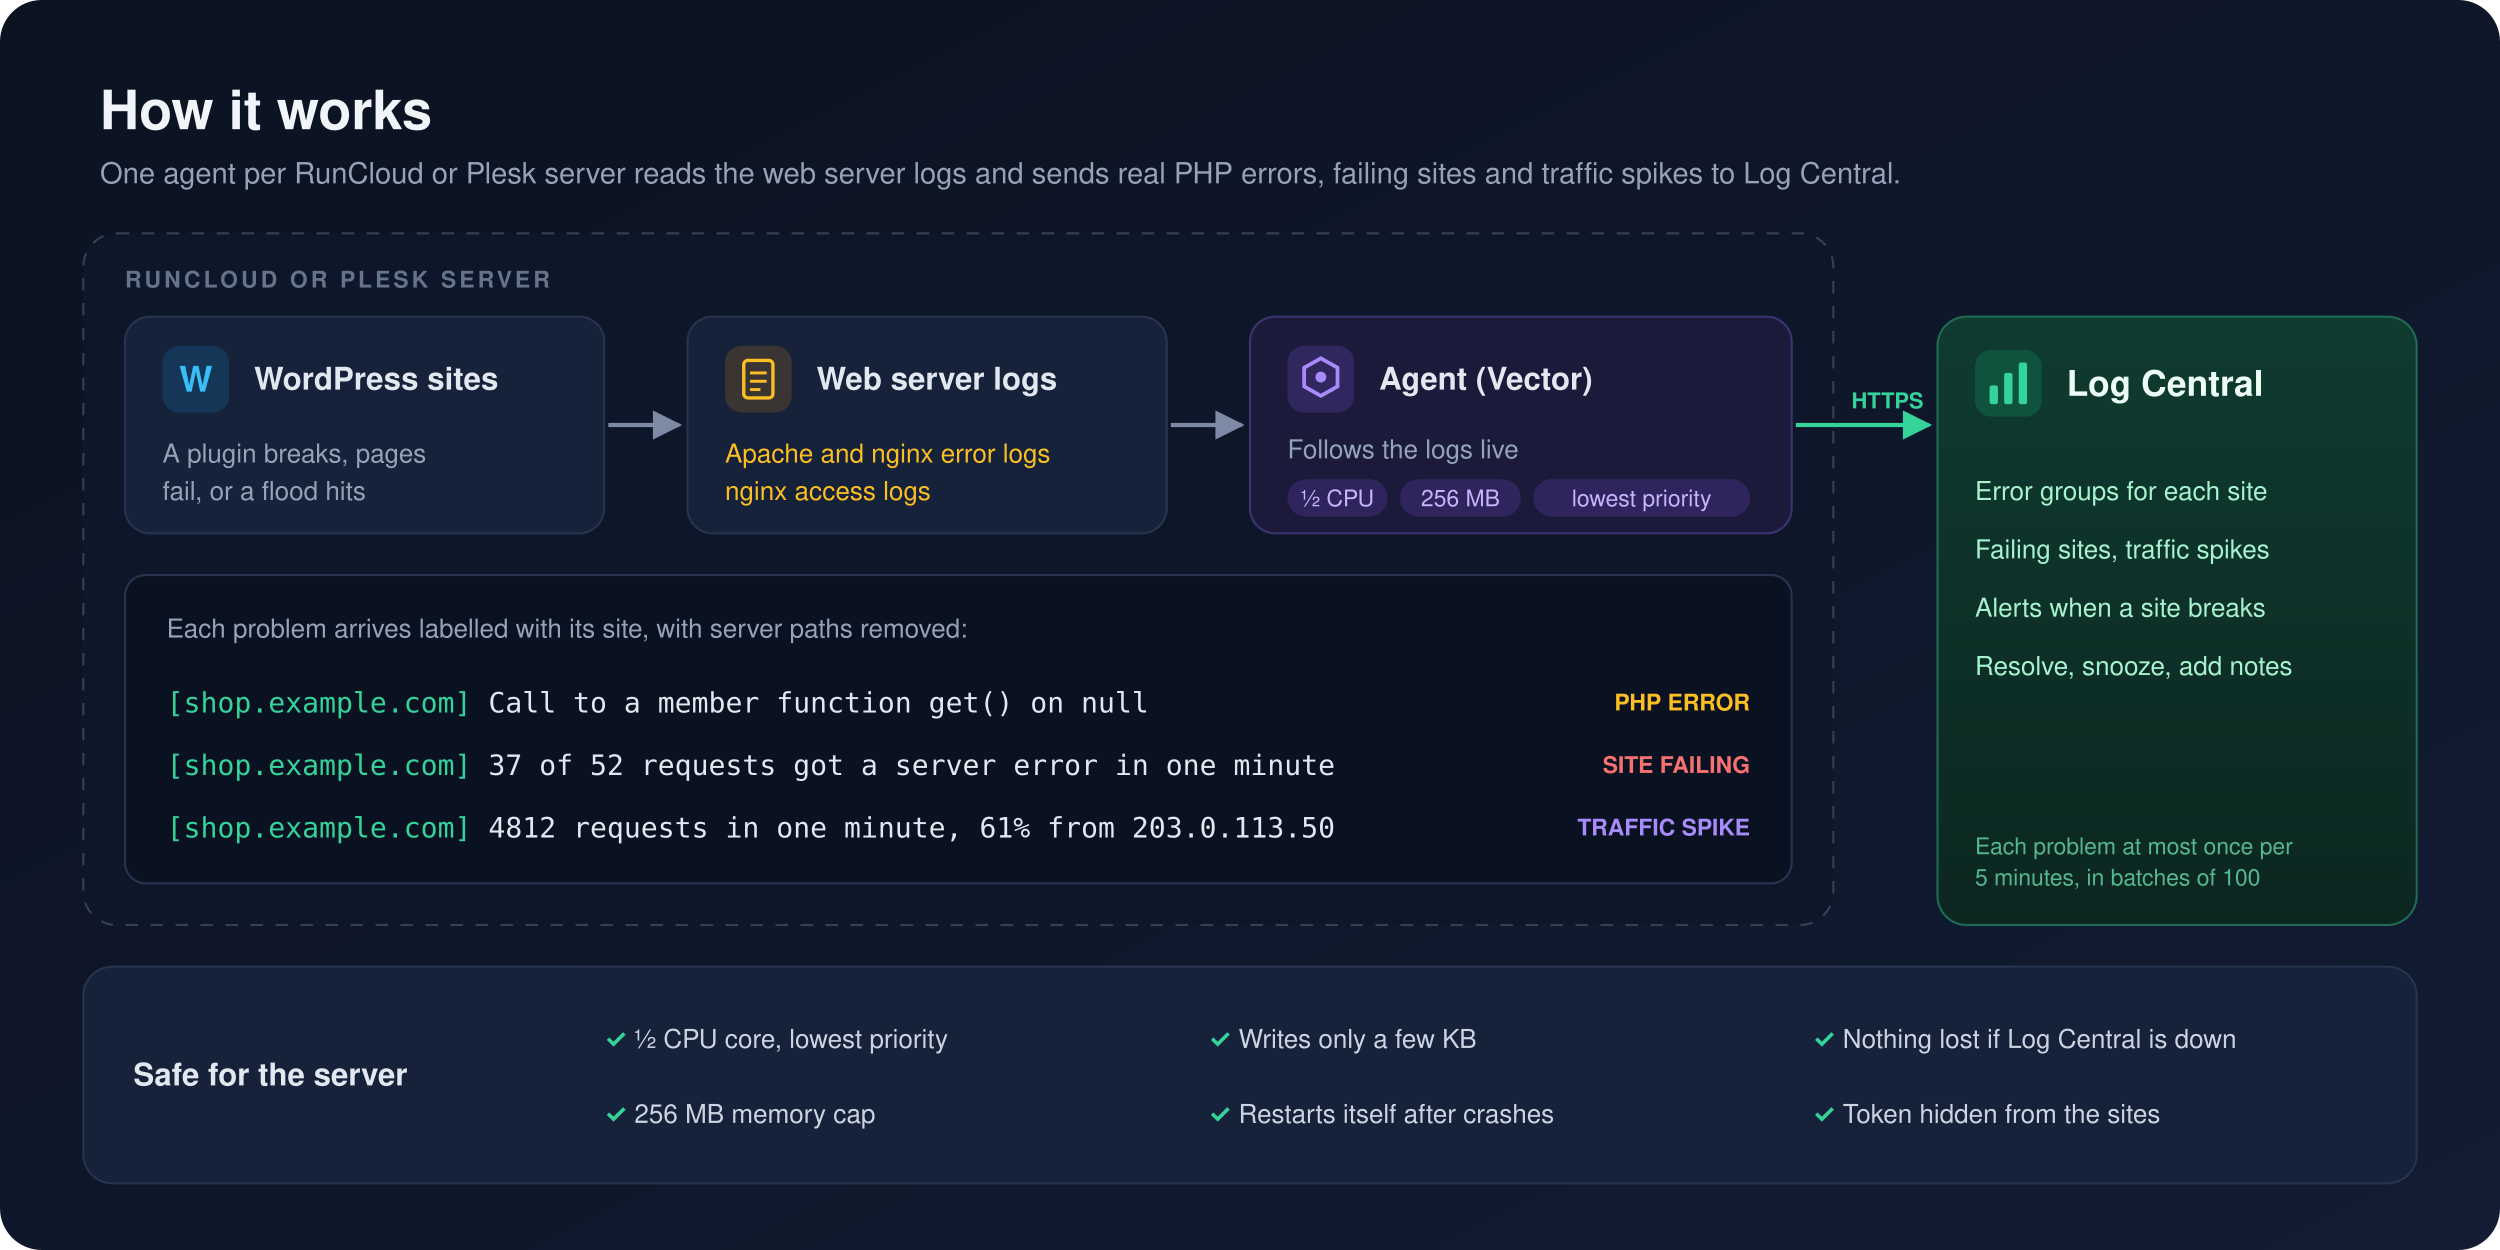
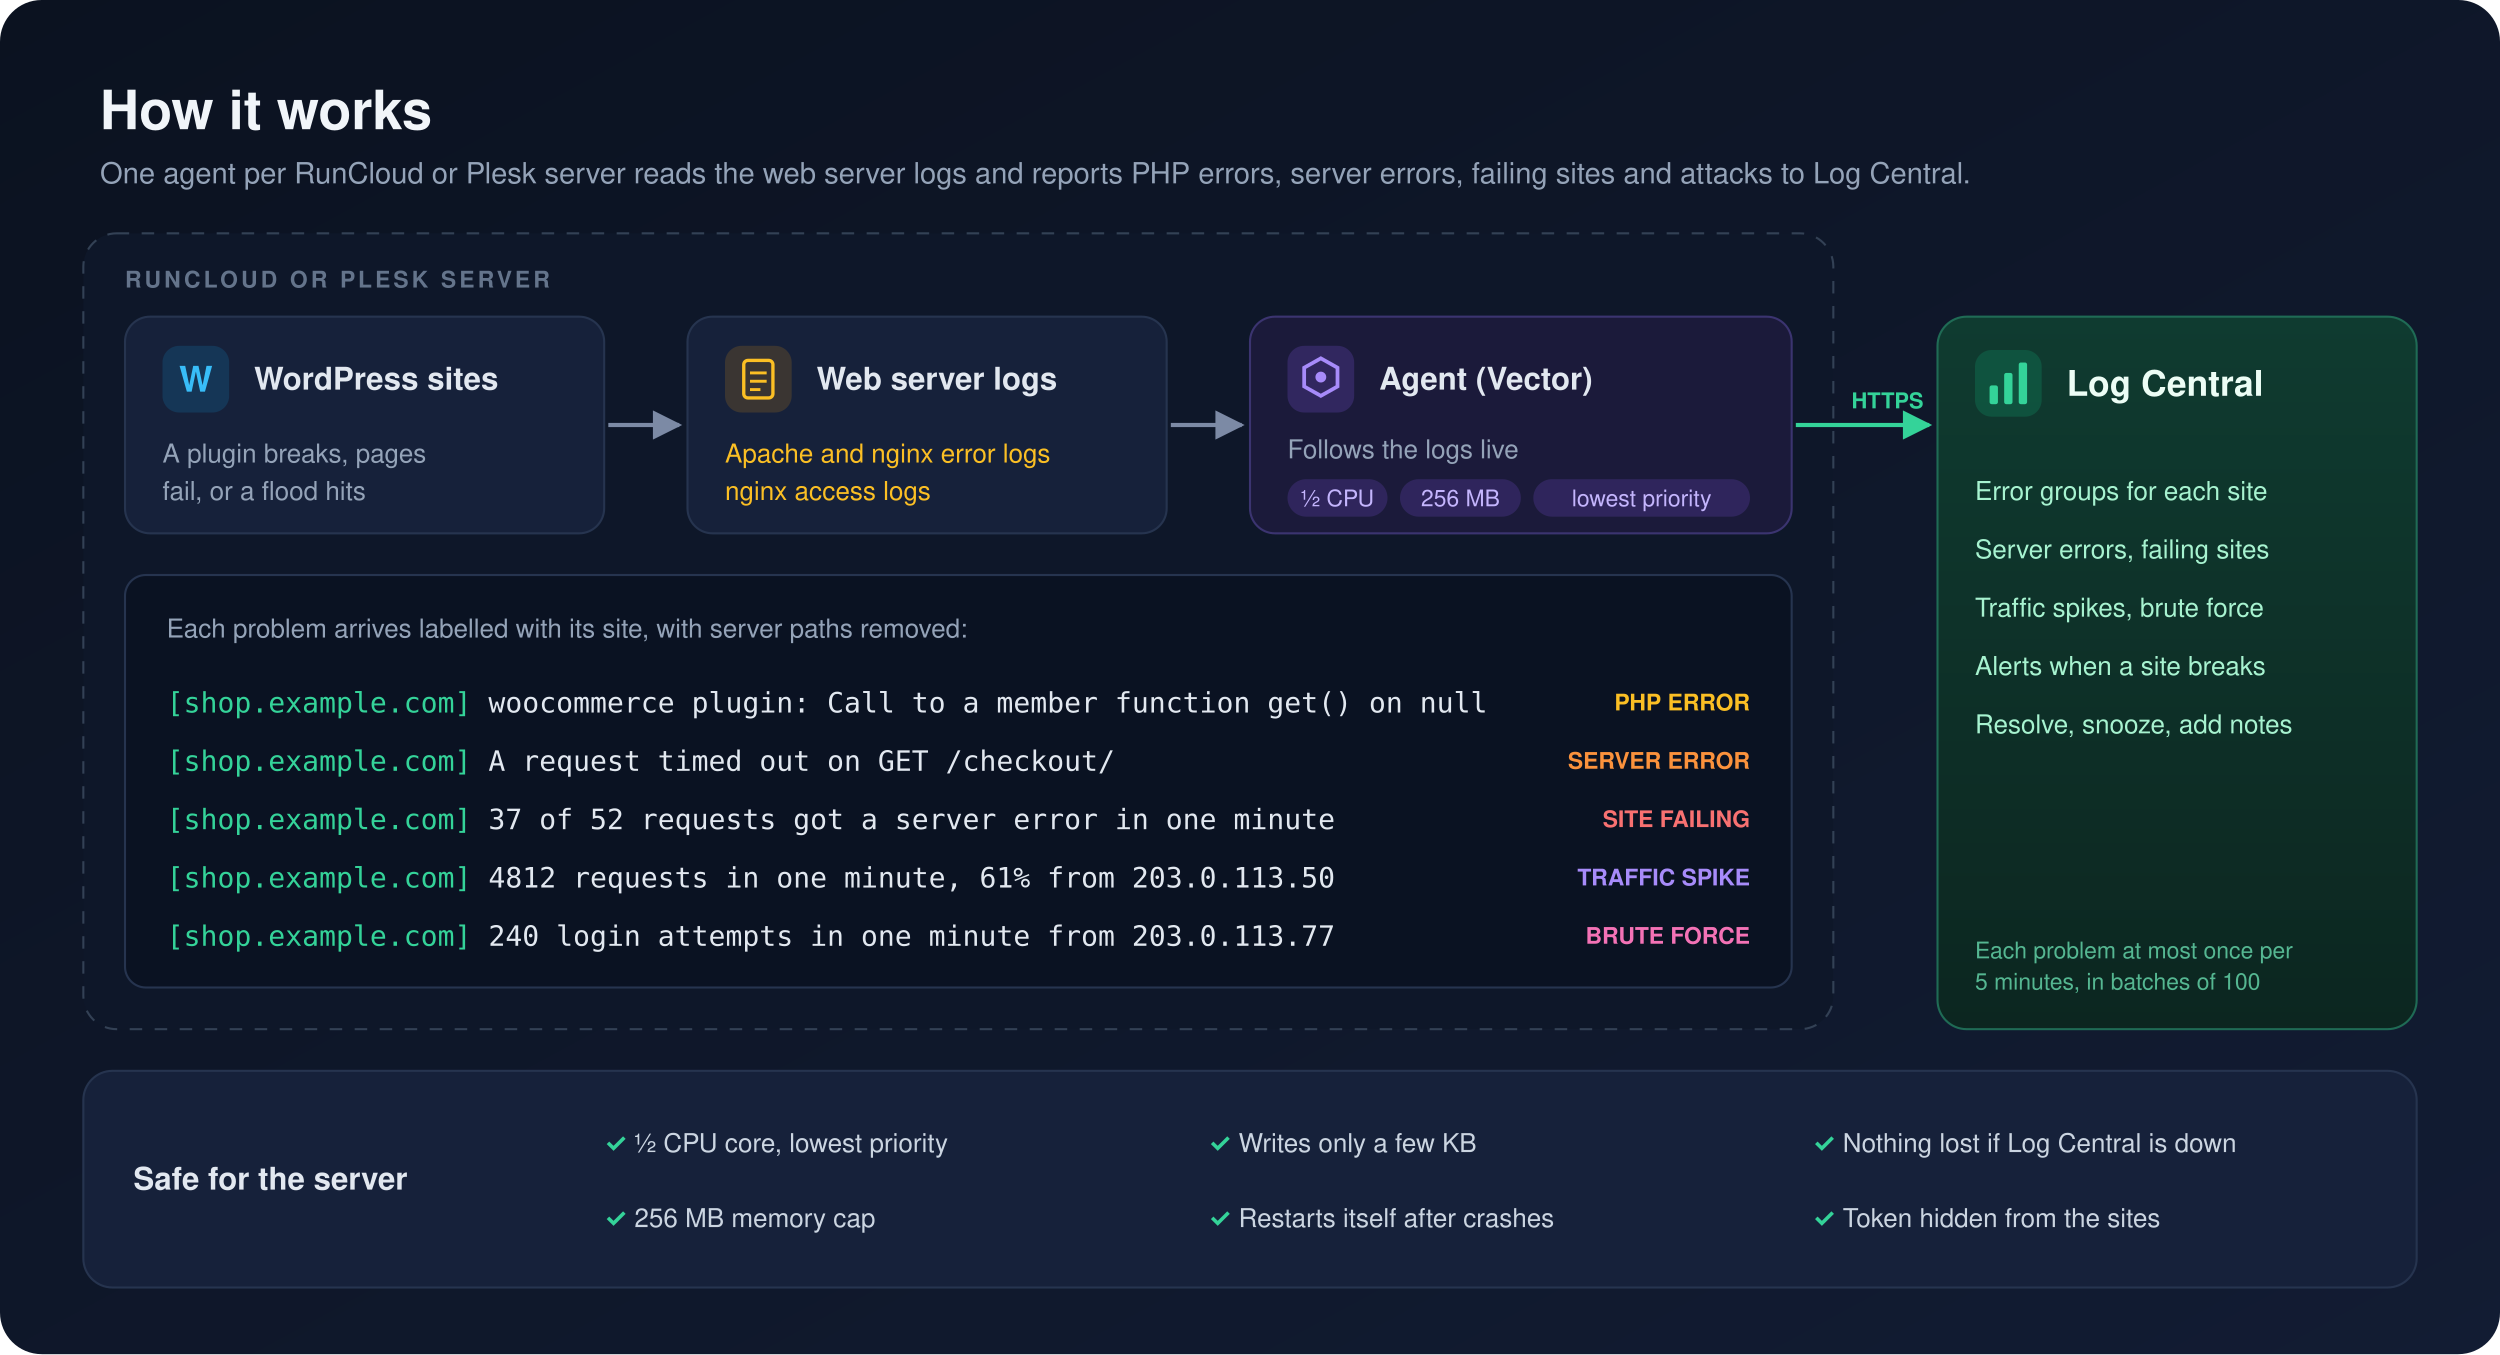
- <svg xmlns="http://www.w3.org/2000/svg" width="1200" height="600" viewBox="0 0 1200 600" font-family="-apple-system, BlinkMacSystemFont, 'Segoe UI', Helvetica, Arial, sans-serif">
+ <svg xmlns="http://www.w3.org/2000/svg" width="1200" height="650" viewBox="0 0 1200 650" font-family="-apple-system, BlinkMacSystemFont, 'Segoe UI', Helvetica, Arial, sans-serif">
  <defs>
    <linearGradient id="bg" x1="0" y1="0" x2="1" y2="1">
      <stop offset="0" stop-color="#0b1220" />
      <stop offset="1" stop-color="#121c33" />
    </linearGradient>
    <linearGradient id="central" x1="0" y1="0" x2="0" y2="1">
      <stop offset="0" stop-color="#0f3b30" />
      <stop offset="1" stop-color="#0c2620" />
    </linearGradient>
    <marker id="arrow" viewBox="0 0 10 10" refX="9" refY="5" markerWidth="7" markerHeight="7" orient="auto-start-reverse">
      <path d="M0 0 L10 5 L0 10 z" fill="#7c8aa5" />
    </marker>
    <marker id="arrow-green" viewBox="0 0 10 10" refX="9" refY="5" markerWidth="7" markerHeight="7" orient="auto-start-reverse">
      <path d="M0 0 L10 5 L0 10 z" fill="#34d399" />
    </marker>
  </defs>
-   <rect width="1200" height="600" rx="20" fill="url(#bg)" />
+   <rect width="1200" height="650" rx="20" fill="url(#bg)" />
  <text x="48" y="62" font-size="26" font-weight="700" fill="#f1f5f9">How it works</text>
-   <text x="48" y="88" font-size="14" fill="#94a3b8">One agent per RunCloud or Plesk server reads the web server logs and sends real PHP errors, failing sites and traffic spikes to Log Central.</text>
-   <rect x="40" y="112" width="840" height="332" rx="16" fill="#0e1729" stroke="#334155" stroke-dasharray="6 6" />
+   <text x="48" y="88" font-size="14" fill="#94a3b8">One agent per RunCloud or Plesk server reads the web server logs and reports PHP errors, server errors, failing sites and attacks to Log Central.</text>
+   <rect x="40" y="112" width="840" height="382" rx="16" fill="#0e1729" stroke="#334155" stroke-dasharray="6 6" />
  <text x="60" y="138" font-size="11" font-weight="700" letter-spacing="1.5" fill="#64748b">RUNCLOUD OR PLESK SERVER</text>
  <g>
    <rect x="60" y="152" width="230" height="104" rx="12" fill="#16213a" stroke="#26344f" />
    <rect x="78" y="166" width="32" height="32" rx="8" fill="#0ea5e9" fill-opacity="0.16" />
    <text x="94" y="188" font-size="17" font-weight="800" fill="#38bdf8" text-anchor="middle">W</text>
    <text x="122" y="187" font-size="15" font-weight="700" fill="#e2e8f0">WordPress sites</text>
    <text x="78" y="222" font-size="12.5" fill="#94a3b8">A plugin breaks, pages</text>
    <text x="78" y="240" font-size="12.5" fill="#94a3b8">fail, or a flood hits</text>
  </g>
  <line x1="292" y1="204" x2="326" y2="204" stroke="#7c8aa5" stroke-width="2" marker-end="url(#arrow)" />
  <g>
    <rect x="330" y="152" width="230" height="104" rx="12" fill="#16213a" stroke="#26344f" />
    <rect x="348" y="166" width="32" height="32" rx="8" fill="#f59e0b" fill-opacity="0.16" />
    <rect x="357" y="173" width="14" height="18" rx="2" fill="none" stroke="#fbbf24" stroke-width="1.6" />
    <line x1="360" y1="179" x2="368" y2="179" stroke="#fbbf24" stroke-width="1.4" />
    <line x1="360" y1="183" x2="368" y2="183" stroke="#fbbf24" stroke-width="1.4" />
    <line x1="360" y1="187" x2="365" y2="187" stroke="#fbbf24" stroke-width="1.4" />
    <text x="392" y="187" font-size="15" font-weight="700" fill="#e2e8f0">Web server logs</text>
    <text x="348" y="222" font-size="12.5" fill="#fbbf24">Apache and nginx error logs</text>
    <text x="348" y="240" font-size="12.5" fill="#fbbf24">nginx access logs</text>
  </g>
  <line x1="562" y1="204" x2="596" y2="204" stroke="#7c8aa5" stroke-width="2" marker-end="url(#arrow)" />
  <g>
    <rect x="600" y="152" width="260" height="104" rx="12" fill="#1b1a3a" stroke="#3b3470" />
    <rect x="618" y="166" width="32" height="32" rx="8" fill="#8b5cf6" fill-opacity="0.2" />
    <path d="M634 172 L642 176.5 L642 185.5 L634 190 L626 185.5 L626 176.5 Z" fill="none" stroke="#a78bfa" stroke-width="1.8" />
    <circle cx="634" cy="181" r="2.6" fill="#a78bfa" />
    <text x="662" y="187" font-size="15" font-weight="700" fill="#e2e8f0">Agent (Vector)</text>
    <text x="618" y="220" font-size="12.5" fill="#94a3b8">Follows the logs live</text>
    <rect x="618" y="230" width="48" height="18" rx="9" fill="#8b5cf6" fill-opacity="0.18" />
    <text x="642" y="243" font-size="11" fill="#c4b5fd" text-anchor="middle">½ CPU</text>
    <rect x="672" y="230" width="58" height="18" rx="9" fill="#8b5cf6" fill-opacity="0.18" />
    <text x="701" y="243" font-size="11" fill="#c4b5fd" text-anchor="middle">256 MB</text>
    <rect x="736" y="230" width="104" height="18" rx="9" fill="#8b5cf6" fill-opacity="0.18" />
    <text x="788" y="243" font-size="11" fill="#c4b5fd" text-anchor="middle">lowest priority</text>
  </g>
  <line x1="862" y1="204" x2="926" y2="204" stroke="#34d399" stroke-width="2" marker-end="url(#arrow-green)" />
  <text x="906" y="196" font-size="10.5" font-weight="700" fill="#34d399" text-anchor="middle">HTTPS</text>
-   <rect x="60" y="276" width="800" height="148" rx="10" fill="#0a1222" stroke="#26344f" />
+   <rect x="60" y="276" width="800" height="198" rx="10" fill="#0a1222" stroke="#26344f" />
  <text x="80" y="306" font-size="12.5" fill="#94a3b8">Each problem arrives labelled with its site, with server paths removed:</text>
  <g font-size="13.5" fill="#e2e8f0" font-family="ui-monospace, SFMono-Regular, Menlo, Consolas, monospace">
    <text x="80" y="342">
-       <tspan fill="#34d399">[shop.example.com]</tspan> Call to a member function get() on null</text>
-     <text x="80" y="372">
+       <tspan fill="#34d399">[shop.example.com]</tspan> woocommerce plugin: Call to a member function get() on null</text>
+     <text x="80" y="370">
+       <tspan fill="#34d399">[shop.example.com]</tspan> A request timed out on GET /checkout/</text>
+     <text x="80" y="398">
      <tspan fill="#34d399">[shop.example.com]</tspan> 37 of 52 requests got a server error in one minute</text>
-     <text x="80" y="402">
+     <text x="80" y="426">
      <tspan fill="#34d399">[shop.example.com]</tspan> 4812 requests in one minute, 61% from 203.0.113.50</text>
+     <text x="80" y="454">
+       <tspan fill="#34d399">[shop.example.com]</tspan> 240 login attempts in one minute from 203.0.113.77</text>
  </g>
  <g font-size="11" font-weight="700" text-anchor="end">
    <text x="840" y="341" fill="#fbbf24">PHP ERROR</text>
-     <text x="840" y="371" fill="#f87171">SITE FAILING</text>
-     <text x="840" y="401" fill="#a78bfa">TRAFFIC SPIKE</text>
+     <text x="840" y="369" fill="#fb923c">SERVER ERROR</text>
+     <text x="840" y="397" fill="#f87171">SITE FAILING</text>
+     <text x="840" y="425" fill="#a78bfa">TRAFFIC SPIKE</text>
+     <text x="840" y="453" fill="#f472b6">BRUTE FORCE</text>
  </g>
  <g>
-     <rect x="930" y="152" width="230" height="292" rx="14" fill="url(#central)" stroke="#1f6b55" />
+     <rect x="930" y="152" width="230" height="342" rx="14" fill="url(#central)" stroke="#1f6b55" />
    <rect x="948" y="168" width="32" height="32" rx="8" fill="#10b981" fill-opacity="0.2" />
    <rect x="955" y="185" width="4" height="9" rx="1" fill="#34d399" />
    <rect x="962" y="179" width="4" height="15" rx="1" fill="#34d399" />
    <rect x="969" y="174" width="4" height="20" rx="1" fill="#34d399" />
    <text x="992" y="190" font-size="17" font-weight="700" fill="#ecfdf5">Log Central</text>
    <text x="948" y="240" font-size="12.5" fill="#a7f3d0">Error groups for each site</text>
-     <text x="948" y="268" font-size="12.5" fill="#a7f3d0">Failing sites, traffic spikes</text>
-     <text x="948" y="296" font-size="12.5" fill="#a7f3d0">Alerts when a site breaks</text>
-     <text x="948" y="324" font-size="12.5" fill="#a7f3d0">Resolve, snooze, add notes</text>
-     <text x="948" y="410" font-size="11" fill="#6ee7b7" fill-opacity="0.75">Each problem at most once per</text>
-     <text x="948" y="425" font-size="11" fill="#6ee7b7" fill-opacity="0.75">5 minutes, in batches of 100</text>
+     <text x="948" y="268" font-size="12.5" fill="#a7f3d0">Server errors, failing sites</text>
+     <text x="948" y="296" font-size="12.5" fill="#a7f3d0">Traffic spikes, brute force</text>
+     <text x="948" y="324" font-size="12.5" fill="#a7f3d0">Alerts when a site breaks</text>
+     <text x="948" y="352" font-size="12.5" fill="#a7f3d0">Resolve, snooze, add notes</text>
+     <text x="948" y="460" font-size="11" fill="#6ee7b7" fill-opacity="0.75">Each problem at most once per</text>
+     <text x="948" y="475" font-size="11" fill="#6ee7b7" fill-opacity="0.75">5 minutes, in batches of 100</text>
  </g>
  <g>
-     <rect x="40" y="464" width="1120" height="104" rx="14" fill="#16213a" stroke="#26344f" />
-     <text x="64" y="521" font-size="15" font-weight="700" fill="#e2e8f0">Safe for the server</text>
+     <rect x="40" y="514" width="1120" height="104" rx="14" fill="#16213a" stroke="#26344f" />
+     <text x="64" y="571" font-size="15" font-weight="700" fill="#e2e8f0">Safe for the server</text>
    <g font-size="12.5" fill="#cbd5e1">
-       <text x="290" y="503">
+       <text x="290" y="553">
        <tspan fill="#34d399" font-weight="700">✓</tspan>  ½ CPU core, lowest priority</text>
-       <text x="290" y="539">
+       <text x="290" y="589">
        <tspan fill="#34d399" font-weight="700">✓</tspan>  256 MB memory cap</text>
-       <text x="580" y="503">
+       <text x="580" y="553">
        <tspan fill="#34d399" font-weight="700">✓</tspan>  Writes only a few KB</text>
-       <text x="580" y="539">
+       <text x="580" y="589">
        <tspan fill="#34d399" font-weight="700">✓</tspan>  Restarts itself after crashes</text>
-       <text x="870" y="503">
+       <text x="870" y="553">
        <tspan fill="#34d399" font-weight="700">✓</tspan>  Nothing lost if Log Central is down</text>
-       <text x="870" y="539">
+       <text x="870" y="589">
        <tspan fill="#34d399" font-weight="700">✓</tspan>  Token hidden from the sites</text>
    </g>
  </g>
</svg>
